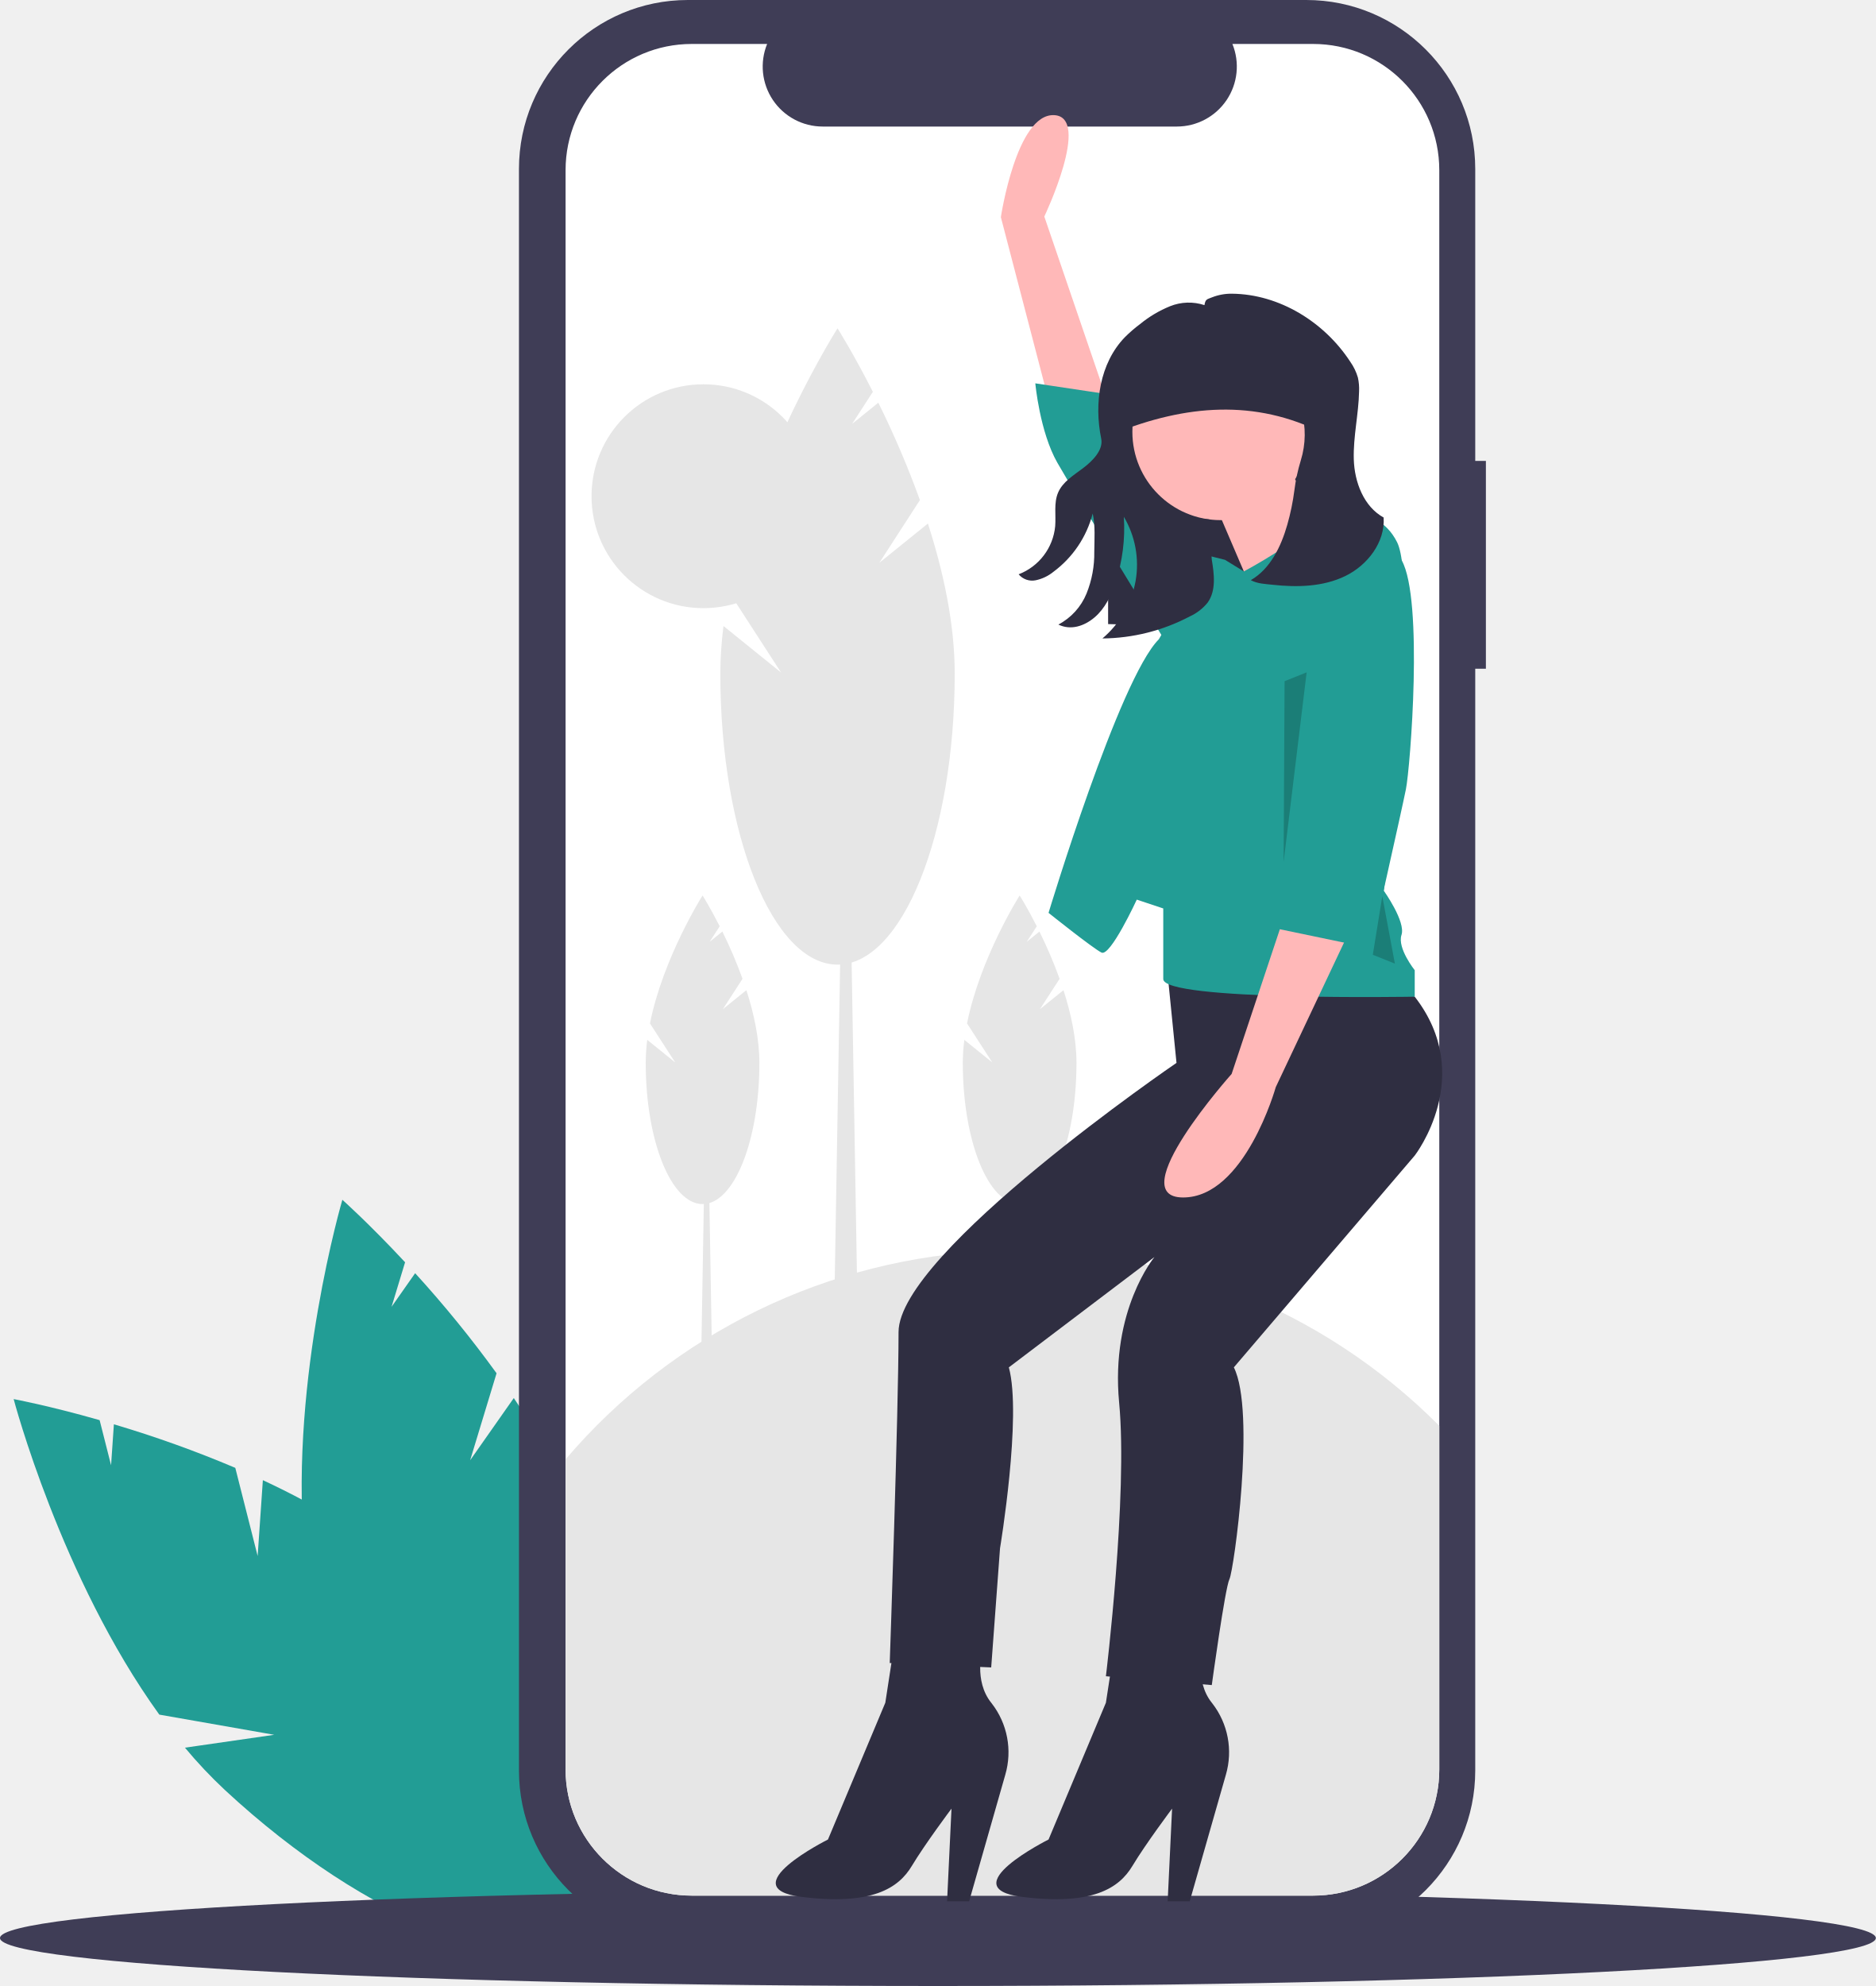
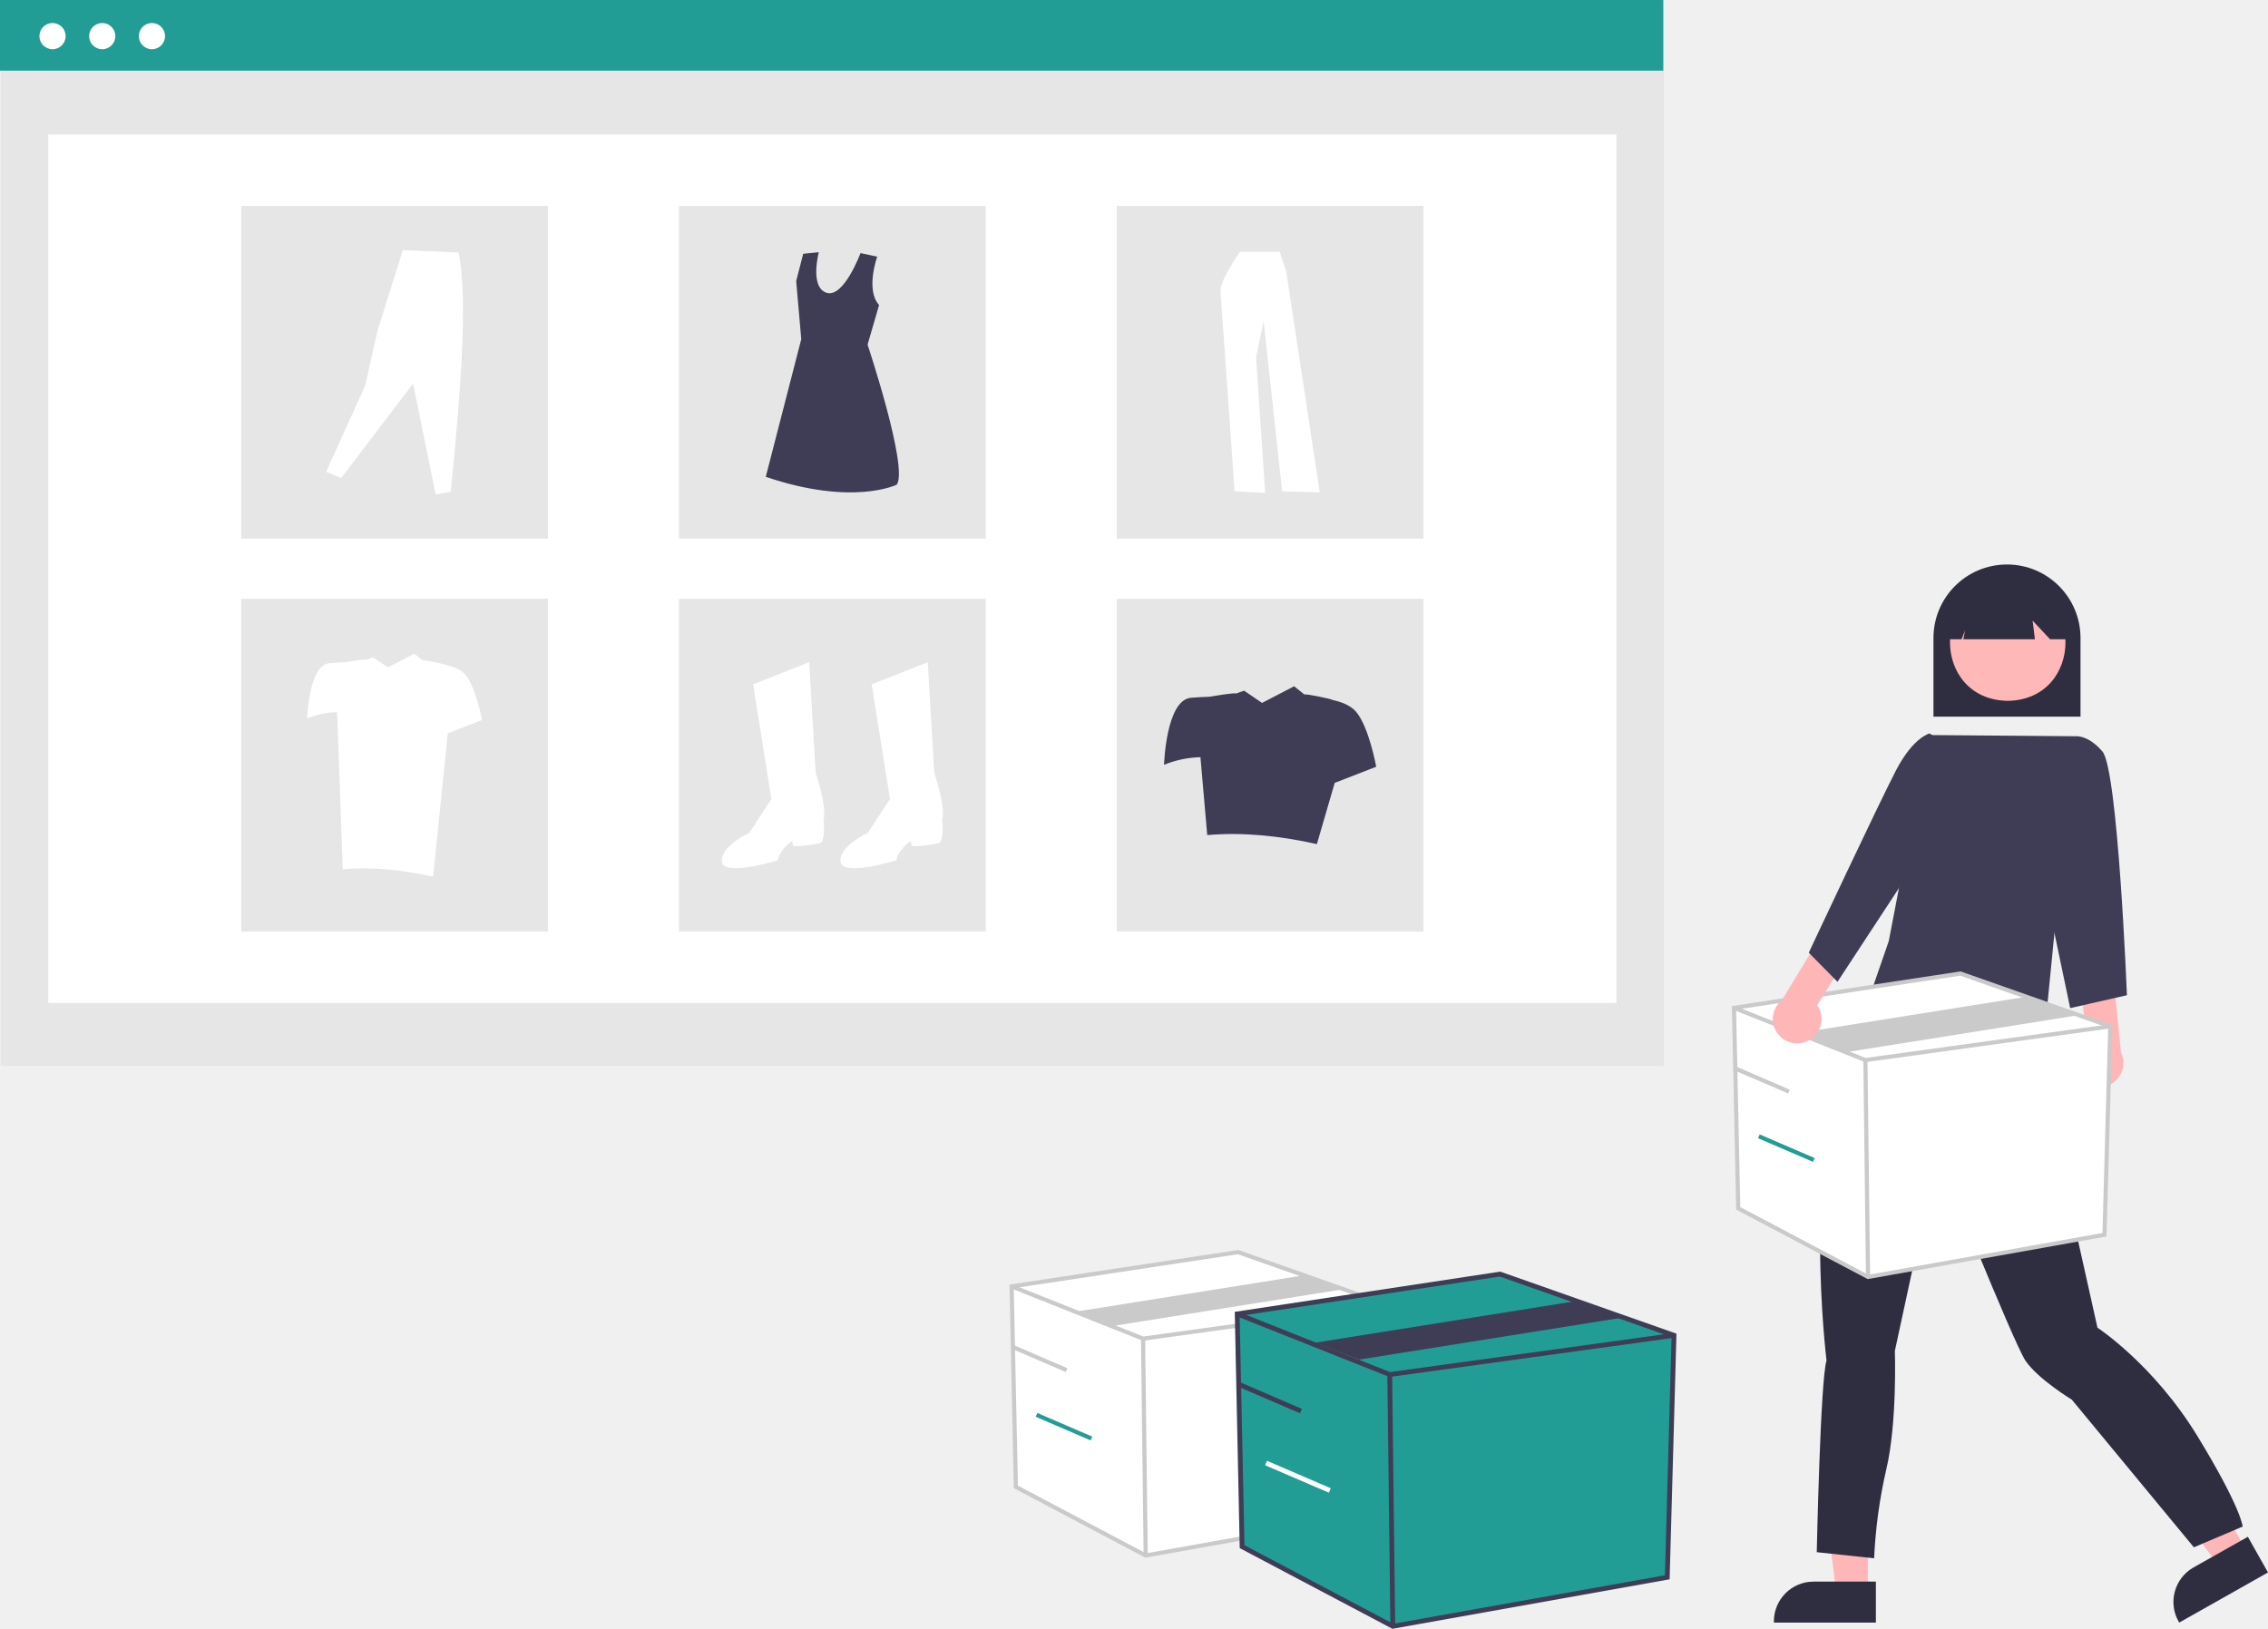
- <svg xmlns="http://www.w3.org/2000/svg" data-name="Layer 1" width="704" height="745.194" viewBox="0 0 704 745.194">
-   <path d="M344.694,661.251l-8.387-33.073A429.461,429.461,0,0,0,290.742,611.834l-1.058,15.371L285.39,610.271c-19.202-5.482-32.265-7.896-32.265-7.896s17.649,67.097,54.661,118.393l43.124,7.572-33.501,4.832A173.751,173.751,0,0,0,332.395,749.052c53.84,49.97,113.807,72.894,133.938,51.203s-7.195-79.784-61.035-129.754c-16.691-15.491-37.658-27.922-58.646-37.705Z" transform="translate(-248 -77.40283)" fill="#229d95" />
-   <path d="M424.443,625.33l9.916-32.647a429.465,429.465,0,0,0-30.557-37.544L394.951,567.75l5.077-16.715c-13.604-14.618-23.539-23.438-23.539-23.438s-19.575,66.561-14.405,129.604l33.002,28.773L363.909,672.793a173.751,173.751,0,0,0,4.621,21.341c20.26,70.607,59.745,121.228,88.19,113.065s35.081-72.017,14.821-142.624c-6.281-21.889-17.804-43.368-30.714-62.592Z" transform="translate(-248 -77.40283)" fill="#229d95" />
-   <ellipse cx="352" cy="727.194" rx="352" ry="18" fill="#3f3d56" />
-   <path d="M805.654,250.35h-3.999V140.805a63.402,63.402,0,0,0-63.402-63.402H506.166a63.402,63.402,0,0,0-63.402,63.402V741.779a63.402,63.402,0,0,0,63.402,63.402H738.253a63.402,63.402,0,0,0,63.402-63.402V328.326h3.999Z" transform="translate(-248 -77.40283)" fill="#3f3d56" />
-   <path d="M788.16,141.247v600.09a47.351,47.351,0,0,1-47.35,47.35H507.61a47.351,47.351,0,0,1-47.35-47.35v-600.09a47.351,47.351,0,0,1,47.35-47.35H535.9a22.507,22.507,0,0,0,20.83,30.99H689.69a22.507,22.507,0,0,0,20.83-30.99h30.29A47.351,47.351,0,0,1,788.16,141.247Z" transform="translate(-248 -77.40283)" fill="#fff" />
-   <path d="M788.16,612.407v128.93a47.351,47.351,0,0,1-47.35,47.35H507.61a47.351,47.351,0,0,1-47.35-47.35v-116.36a222.971,222.971,0,0,1,327.9-12.57Z" transform="translate(-248 -77.40283)" fill="#e6e6e6" />
-   <polygon points="322.174 511.167 312.75 511.167 315.891 327.064 319.033 327.064 322.174 511.167" fill="#e6e6e6" />
-   <path d="M578.028,288.559l15.214-23.512a352.497,352.497,0,0,0-15.608-36.537l-9.838,7.946,7.789-12.038c-7.423-14.613-13.265-23.82-13.265-23.82s-30.512,48.081-40.705,98.988l19.523,30.171L519.525,312.301a142.61,142.61,0,0,0-1.186,17.883c0,60.291,19.691,109.166,43.981,109.166s43.981-48.875,43.981-109.166c0-18.691-4.228-38.245-10.061-56.334Z" transform="translate(-248 -77.40283)" fill="#e6e6e6" />
-   <polygon points="267.479 524.167 262.908 524.167 264.432 434.879 265.955 434.879 267.479 524.167" fill="#e6e6e6" />
-   <path d="M519.288,456.068l7.378-11.403a170.957,170.957,0,0,0-7.57-17.72l-4.771,3.854,3.778-5.838c-3.6-7.087-6.433-11.552-6.433-11.552s-14.798,23.319-19.742,48.008l9.468,14.633-10.482-8.466a69.165,69.165,0,0,0-.575,8.673c0,29.24,9.55,52.945,21.33,52.945S533,505.496,533,476.255c0-9.065-2.051-18.549-4.88-27.321Z" transform="translate(-248 -77.40283)" fill="#e6e6e6" />
-   <polygon points="386.479 524.167 381.908 524.167 383.432 434.879 384.955 434.879 386.479 524.167" fill="#e6e6e6" />
-   <path d="M638.288,456.068l7.378-11.403a170.957,170.957,0,0,0-7.57-17.72l-4.771,3.854,3.778-5.838c-3.6-7.087-6.433-11.552-6.433-11.552s-14.798,23.319-19.742,48.008l9.468,14.633-10.482-8.466a69.165,69.165,0,0,0-.575,8.673c0,29.24,9.55,52.945,21.33,52.945S652,505.496,652,476.255c0-9.065-2.051-18.549-4.88-27.321Z" transform="translate(-248 -77.40283)" fill="#e6e6e6" />
-   <circle cx="264" cy="186.194" r="42" fill="#e6e6e6" />
-   <polygon points="415.872 234.173 492.533 236.077 502.852 144.666 415.872 144.666 415.872 234.173" fill="#2f2e41" />
-   <path d="M644.77,239.961l-21.147-81.078s5.842-38.92,19.974-38.278-3.669,38.049-3.669,38.049l23.943,70.038Z" transform="translate(-248 -77.40283)" fill="#ffb8b8" />
-   <path d="M686.224,443.109l3.311,33.115s-104.311,71.196-104.311,101-3.311,124.18-3.311,124.18l38.082,1.656,3.311-44.705s8.279-49.672,3.311-67.885l54.639-41.393s-16.557,19.869-13.246,54.639S663.044,706.37,663.044,706.37l39.738,3.311s4.967-36.426,6.623-39.738,9.934-62.918,1.656-79.475l67.885-79.475s23.18-29.803,0-59.606l-13.246-6.623Z" transform="translate(-248 -77.40283)" fill="#2f2e41" />
-   <path d="M583.569,694.78l-3.311,21.524-21.524,51.328s-36.426,18.213-9.934,21.524,36.426-3.311,41.393-11.59,14.902-21.524,14.902-21.524L603.438,790.812h8.279l13.569-47.492a29.952,29.952,0,0,0-5.093-26.768q-.098-.124-.197-.248c-6.623-8.279-3.311-19.869-3.311-19.869Z" transform="translate(-248 -77.40283)" fill="#2f2e41" />
-   <path d="M666.355,694.78l-3.311,21.524-21.524,51.328s-36.426,18.213-9.934,21.524,36.426-3.311,41.393-11.59,14.902-21.524,14.902-21.524L686.224,790.812h8.279l13.569-47.492a29.952,29.952,0,0,0-5.093-26.768q-.098-.124-.197-.248c-6.623-8.279-3.311-19.869-3.311-19.869Z" transform="translate(-248 -77.40283)" fill="#2f2e41" />
-   <circle cx="458.093" cy="162.051" r="33.115" fill="#ffb8b8" />
-   <path d="M704.437,267.601l14.902,34.77,29.803-23.18s-18.213-24.836-18.213-28.147Z" transform="translate(-248 -77.40283)" fill="#ffb8b8" />
-   <path d="M707.749,287.47l7.064,4.341s22.823-12.101,28.576-20.639c0,0,20.655-6.882,28.934,9.675s-4.967,130.803-4.967,130.803,8.279,11.59,6.623,16.557S778.945,441.453,778.945,441.453v9.934s-94.377,1.656-94.377-6.623V418.273l-9.934-3.311s-9.934,21.524-13.246,19.869-19.869-14.902-19.869-14.902,26.492-87.754,41.393-102.655l18.213-31.459Z" transform="translate(-248 -77.40283)" fill="#229d95" />
-   <path d="M704.437,289.126s-3.311-6.623-8.279-8.279-29.803-36.426-29.803-36.426l3.311-18.213-33.115-4.967s1.656,18.213,8.279,29.803,43.049,71.196,43.049,71.196l18.213-33.115Z" transform="translate(-248 -77.40283)" fill="#229d95" />
-   <path d="M730.101,420.756l-19.869,59.606s-41.393,46.36-18.213,46.36,34.77-41.393,34.77-41.393l28.147-59.606Z" transform="translate(-248 -77.40283)" fill="#ffb8b8" />
-   <path d="M666.405,239.938c26.522-10.63,52.669-12.898,78.135,0V218.511A13.955,13.955,0,0,0,730.584,204.556H677.43a11.025,11.025,0,0,0-11.025,11.025Z" transform="translate(-248 -77.40283)" fill="#2f2e41" />
-   <path d="M750.798,285.814s15.107-12.796,23.283,1.881,3.209,77.594,1.553,85.873-13.246,59.606-13.246,59.606l-39.738-8.279s-3.311-23.18,6.623-21.524Z" transform="translate(-248 -77.40283)" fill="#229d95" />
-   <path d="M767.278,271.587c-7.475-4.105-10.954-13.318-11.202-21.843-.248-8.524,1.819-16.961,1.982-25.487a19.701,19.701,0,0,0-.442-5.197,19.992,19.992,0,0,0-2.859-5.917c-9.721-14.895-26.618-25.372-44.416-25.537a19.727,19.727,0,0,0-7.516,1.382c-1.84.737-2.442.647-2.794,2.906a18.808,18.808,0,0,0-12.908.41,43.67,43.67,0,0,0-11.288,6.722,50.911,50.911,0,0,0-5.707,4.941c-9.406,9.744-11.572,24.762-8.847,38.028.886,4.313-3.365,8.477-6.882,11.126s-7.578,5.082-9.305,9.132c-1.661,3.896-.749,8.352-1.083,12.574a21.506,21.506,0,0,1-13.72,18.069,6.619,6.619,0,0,0,6.386,2.246,15.717,15.717,0,0,0,6.654-3.168,39.582,39.582,0,0,0,14.756-21.895c1.033,4.698.632,9.544.594,14.355a40.097,40.097,0,0,1-2.907,15.679,22.958,22.958,0,0,1-10.57,11.639c4.614,2.259,9.698.622,13.607-2.711,3.909-3.332,6.218-8.17,7.83-13.047a65.027,65.027,0,0,0,3.133-24.68A35.239,35.239,0,0,1,674.197,295.34a36.73,36.73,0,0,1-12.458,21.624,71.559,71.559,0,0,0,32.752-8.248,18.537,18.537,0,0,0,6.718-5.174c3.251-4.51,2.482-10.661,1.57-16.145-.721-4.336,4.698-10.605,1.595-13.719a5.144,5.144,0,0,0-3.449-1.482c-9.453-.91-18.205-5.657-23.25-13.703-3.535-5.638-5.876-12.076-5.876-18.097a32.931,32.931,0,1,1,64.385,9.772,66.082,66.082,0,0,0-2.397,11.16,87.685,87.685,0,0,1-2.673,12.983c-2.348,8.175-6.325,16.517-13.685,20.781,2.473,1.353,5.336,1.414,8.138,1.723,9.235,1.018,18.948.793,27.307-3.263C761.23,289.496,767.874,280.858,767.278,271.587Z" transform="translate(-248 -77.40283)" fill="#2f2e41" />
-   <polygon points="490.38 252.288 481.739 323.422 482.101 255.6 490.38 252.288" opacity="0.2" />
-   <polygon points="518.772 336.291 515.216 358.255 523.494 361.567 518.772 336.291" opacity="0.2" />
+ <svg xmlns="http://www.w3.org/2000/svg" data-name="Layer 1" width="879.125" height="631.485" viewBox="0 0 879.125 631.485">
+   <rect id="b93b1ef9-49b5-4354-905b-d9dddde45a10" data-name="Rectangle 338" x="0.275" y="0.365" width="644.725" height="412.91" fill="#e6e6e6" />
+   <rect id="ef7485f9-8ecd-46d9-949e-abdd8aa9e360" data-name="Rectangle 339" x="18.711" y="52.154" width="607.853" height="336.693" fill="#fff" />
+   <rect id="b4c2a7ec-beab-40bc-b587-23a202562f78" data-name="Rectangle 340" width="644.725" height="27.39" fill="#229d95" />
+   <circle id="bd6d3ebf-cb6f-4fcb-b7cd-ad5a287d3324" data-name="Ellipse 513" cx="20.355" cy="14.004" r="5.077" fill="#fff" />
+   <circle id="efb1158e-7a7d-4adb-9063-fc7dc50c76d5" data-name="Ellipse 514" cx="39.624" cy="14.004" r="5.077" fill="#fff" />
+   <circle id="b51f9e19-f36b-4f29-afd5-008bb0fc20dd" data-name="Ellipse 515" cx="58.893" cy="14.004" r="5.077" fill="#fff" />
+   <rect id="b636d421-4358-445b-b124-1d058e78c733" data-name="Rectangle 341" x="93.5" y="79.848" width="118.887" height="128.982" fill="#e6e6e6" />
+   <rect id="ab9c902d-64a9-4a2b-a9ec-6dc7022c80f6" data-name="Rectangle 342" x="263.193" y="79.848" width="118.887" height="128.982" fill="#e6e6e6" />
+   <rect id="f4a232af-026e-479b-8040-5c62e5965d9e" data-name="Rectangle 343" x="432.885" y="79.848" width="118.887" height="128.982" fill="#e6e6e6" />
+   <rect id="ada16aa4-f84d-4851-87ee-a2852d96226a" data-name="Rectangle 344" x="93.5" y="232.176" width="118.887" height="128.982" fill="#e6e6e6" />
+   <rect id="ebfcbe07-3b81-4d69-a4f5-6a8318d20e8d" data-name="Rectangle 345" x="263.193" y="232.176" width="118.887" height="128.982" fill="#e6e6e6" />
+   <rect id="ead16b6d-d132-49a9-a42f-1f570e523a46" data-name="Rectangle 346" x="432.885" y="232.176" width="118.887" height="128.982" fill="#e6e6e6" />
+   <path id="ab8ff6e3-f37e-4992-8347-ee905fdba816-230" data-name="Path 2643" d="M452.365,399.583l21.722-8.588,2.526,42.939s4.546,13.134,3.031,18.186c0,0,1.01,8.588-1.516,9.093s-9.6,1.516-10.1,1.01-.505-2.021-.505-2.021-5.052,3.536-5.557,7.577c0,0-21.217,6.567-21.722.505s10.608-11.114,10.608-11.114l8.588-13.134Z" transform="translate(-160.4375 -134.2577)" fill="#fff" />
+   <path id="e647835b-1773-4993-9de9-376235a5ef39-231" data-name="Path 2644" d="M498.337,399.583l21.719-8.588,2.526,42.939s4.546,13.134,3.031,18.186c0,0,1.01,8.588-1.516,9.093s-9.6,1.516-10.1,1.01-.505-2.021-.505-2.021-5.052,3.536-5.557,7.577c0,0-21.217,6.567-21.722.505s10.608-11.114,10.608-11.114l8.588-13.134Z" transform="translate(-160.4375 -134.2577)" fill="#fff" />
+   <path id="ee50e840-b8e9-4cc0-9b2e-64e12816c6e5-232" data-name="Path 2645" d="M500.459,233.768s-4.625,12.924.734,18.752l-4.468,15.353s15.874,47.622,11.339,54.274c0,0-16.932,8.466-50.8-3.024l13.757-53.367-1.965-22.526,2.721-10.583,6.047-.6s-3.628,13.606,3.024,15.723,13.141-15.383,13.141-15.383Z" transform="translate(-160.4375 -134.2577)" fill="#3f3d56" />
+   <path id="b668efb4-5504-4326-941b-9be143c4d030-233" data-name="Path 2646" d="M286.858,317.195l5.837,2.388,27.858-36.613,8.755,42.98,5.837-1.061c3.744-37.055,6.8-74.85,3.051-92.726l-21.623-.929-9.816,31.311-4.776,21.225Z" transform="translate(-160.4375 -134.2577)" fill="#fff" />
+   <path id="b699d661-049e-451c-8a7e-64343ac1c335-234" data-name="Path 2647" d="M641.115,231.87s-7.966,11.074-7.577,15.543,5.44,77.327,5.44,77.327l11.852.583-3.5-52.458,2.914-14.183,7.189,66.058,14.572.389-13.017-85.681-2.526-7.577Z" transform="translate(-160.4375 -134.2577)" fill="#fff" />
+   <path id="a4f25674-ecb7-42aa-ae9a-d508200b11eb-235" data-name="Path 2648" d="M686.138,410.276c-2.115-2.538-5.751-3.91-9.242-4.652.1-.317-10.618-2.532-10.8-2.076l-4.041-3.219-12.417,6.447-6.977-4.75-3.241,1.15c.132-.572-10.061,1.194-10.061,1.194-1.947.07-4.434.192-7.218.406-9.749.75-10.5,26-10.5,26a39.85,39.85,0,0,1,14.113-2.955l2.635,30.2c13.553-1.162,27.767.19,42.5,3.5l6.909-23.74,16.089-6.257S691.138,416.275,686.138,410.276Z" transform="translate(-160.4375 -134.2577)" fill="#3f3d56" />
+   <path id="b6d7fb25-d94e-4ba0-9382-3f72a4c565e4-236" data-name="Path 2649" d="M340.878,395.895c-1.743-2.091-4.738-3.222-7.615-3.833.086-.262-8.749-2.086-8.9-1.71l-3.33-2.652-10.229,5.312-5.749-3.913-2.67.948c.109-.471-8.29.983-8.29.983-1.6.058-3.654.158-5.947.335-8.033.618-8.651,21.421-8.651,21.421a32.837,32.837,0,0,1,11.629-2.435l2.171,60.914c11.167-.958,22.879.157,35.015,2.884l5.692-55.59,13.257-5.155S344.997,400.84,340.878,395.895Z" transform="translate(-160.4375 -134.2577)" fill="#fff" />
+   <path id="abb48a01-b3b6-4bc9-9e6f-5cc93133d8eb-237" data-name="Path 2682" d="M909.888,412.109h57v-30.5a28.5,28.5,0,1,0-57,0Z" transform="translate(-160.4375 -134.2577)" fill="#2f2e41" />
+   <path id="f1b40e10-dbea-4491-93e9-bf21ee1afe95-238" data-name="Path 2683" d="M884.442,751.453h-12.259l-5.833-47.292h18.094Z" transform="translate(-160.4375 -134.2577)" fill="#ffb6b6" />
+   <path id="f19e2682-d3fb-40a9-8809-be7b68a78ac9-239" data-name="Path 2684" d="M887.57,747.45h-24.145a15.387,15.387,0,0,0-15.386,15.385v.5h39.531Z" transform="translate(-160.4375 -134.2577)" fill="#2f2e41" />
+   <path id="b3618d44-3857-42e4-aed2-10e127155f21-240" data-name="Path 2685" d="M1030.997,735.092l-10.676,6.027-28.328-38.311,15.757-8.895Z" transform="translate(-160.4375 -134.2577)" fill="#ffb6b6" />
+   <path id="a172411a-a77d-4e4f-ac70-c8342021cfb1-241" data-name="Path 2686" d="M1031.752,730.069l-21.025,11.866h0a15.387,15.387,0,0,0-5.834,20.963l.246.435,34.424-19.433Z" transform="translate(-160.4375 -134.2577)" fill="#2f2e41" />
+   <path id="bd1532c7-07e2-44c0-82ff-fc8e0d37942d-242" data-name="Path 2687" d="M952.642,538.782l.946,4.73s2.838,2.838,1.419,4.257-.946,8.042-.946,8.042c.794,12.076,16.573,79.936,19.395,93.189,0,0,21.76,14.191,38.789,42.1s17.5,35.005,17.5,35.005l-18.918,8.043-47.3-57.238s-13.245-8.042-17.976-15.137-34.064-80.418-34.064-80.418l-16.56,76.633s.946,27.909-3.311,45.885a192.522,192.522,0,0,0-4.73,34.532l-22.233-2.365s1.419-67.172,3.784-74.268c0,0-9.934-81.836,9.934-114.476l16.012-42.687,15.682-6.036Z" transform="translate(-160.4375 -134.2577)" fill="#2f2e41" />
+   <path id="e2a54528-859f-4f0e-9aca-6130773a8d3b-243" data-name="Path 2688" d="M938.682,360.565c-29.847.51-29.842,44.907,0,45.412C968.527,405.467,968.523,361.07,938.682,360.565Z" transform="translate(-160.4375 -134.2577)" fill="#ffb8b8" />
+   <path id="aeace49c-5333-476f-965d-52da8fac2318-244" data-name="Path 2689" d="M915.711,382.093h5.073l1.381-3.454-.691,3.454h27.745l-.9-7.227,6.744,7.227h6.727v-3.916a23.038,23.038,0,1,0-46.076-.033v.033Z" transform="translate(-160.4375 -134.2577)" fill="#2f2e41" />
+   <path id="aa5a3aa9-e50b-4b43-b42d-0c1415925835-245" data-name="Path 2690" d="M907.904,419.235l56.4.457-11.916,120.917s-65.959-3.481-66-23.614l6.179-17.891Z" transform="translate(-160.4375 -134.2577)" fill="#3f3d56" />
+   <path id="aca4d347-909c-4b66-b72e-6bb1477aee43-246" data-name="Path 2693" d="M966.727,552.298a9.377,9.377,0,0,1,2.7-14.122l-2.451-21.287,12.573-4.645,3.039,30.111a9.428,9.428,0,0,1-15.861,9.943Z" transform="translate(-160.4375 -134.2577)" fill="#ffb6b6" />
+   <path id="eab38d24-ad2d-4cbe-aaaa-db975580c866-247" data-name="Path 2694" d="M956.888,430.109l7.421-10.373s5.079-1.127,11.079,5.873,9.5,94.5,9.5,94.5l-22,5-13-62Z" transform="translate(-160.4375 -134.2577)" fill="#3f3d56" />
+   <polygon points="672.135 390.739 673.771 468.476 724.096 495.071 815.744 478.705 817.995 397.899 759.896 377.441 672.135 390.739" fill="#fff" />
+   <path d="M884.402,630.168,833.415,603.223l-1.661-78.916,88.658-13.433.189.066L979.252,531.593l-2.285,82.046ZM835.002,602.244l49.662,26.245,90.732-16.202,2.216-79.566L920.256,512.523,833.39,525.685Z" transform="translate(-160.4375 -134.2577)" fill="#cacaca" />
+   <polygon points="722.973 411.816 722.776 411.738 671.838 391.485 672.431 389.992 723.173 410.166 817.885 397.103 818.105 398.695 722.973 411.816" fill="#cacaca" />
+   <rect x="883.218" y="545.246" width="1.607" height="84.086" transform="translate(-167.5157 -123.4613) rotate(-0.69695)" fill="#cacaca" />
+   <polygon points="716.536 407.792 698.174 400.348 786.569 386.263 804.931 393.706 716.536 407.792" fill="#cacaca" />
+   <rect x="842.417" y="541.277" width="1.607" height="23.186" transform="translate(-158.4769 974.4608) rotate(-66.70554)" fill="#cacaca" />
+   <rect x="852.06" y="567.797" width="1.607" height="23.186" transform="translate(-177.0052 999.3509) rotate(-66.70554)" fill="#229d95" />
+   <polygon points="392.135 498.739 393.771 576.476 444.096 603.071 535.744 586.705 537.995 505.899 479.896 485.441 392.135 498.739" fill="#fff" />
+   <path d="M604.402,738.168,553.415,711.223l-1.661-78.916,88.658-13.433.189.066L699.252,639.593l-2.285,82.046ZM555.002,710.244l49.662,26.245,90.732-16.202,2.216-79.566L640.256,620.523,553.39,633.685Z" transform="translate(-160.4375 -134.2577)" fill="#cacaca" />
+   <polygon points="442.973 519.816 442.776 519.738 391.838 499.485 392.431 497.992 443.173 518.166 537.885 505.103 538.105 506.695 442.973 519.816" fill="#cacaca" />
+   <rect x="603.218" y="653.246" width="1.607" height="84.086" transform="translate(-168.8501 -126.8591) rotate(-0.69695)" fill="#cacaca" />
+   <polygon points="432.088 513.962 418.174 508.348 506.569 494.263 520.482 499.877 432.088 513.962" fill="#cacaca" />
+   <rect x="562.417" y="649.277" width="1.607" height="23.186" transform="translate(-426.9454 782.5758) rotate(-66.70554)" fill="#cacaca" />
+   <rect x="572.06" y="675.797" width="1.607" height="23.186" transform="translate(-445.4736 807.4659) rotate(-66.70554)" fill="#229d95" />
+   <polygon points="479.563 509.397 481.463 599.638 539.882 630.51 646.271 611.512 648.883 517.709 581.44 493.961 479.563 509.397" fill="#229d95" />
+   <path d="M700.167,765.742l-59.188-31.278-1.929-91.608,102.918-15.594.219.077L810.272,651.312l-2.652,95.242ZM642.821,733.327l57.65,30.466,105.326-18.808,2.572-92.364-66.582-23.445-100.837,15.278Z" transform="translate(-160.4375 -134.2577)" fill="#3f3d56" />
+   <polygon points="538.578 533.865 538.35 533.774 479.218 510.264 479.907 508.53 538.81 531.949 648.755 516.785 649.01 518.633 538.578 533.865" fill="#3f3d56" />
+   <rect x="698.792" y="667.161" width="1.866" height="97.61" transform="translate(-169.0945 -125.6935) rotate(-0.69695)" fill="#3f3d56" />
+   <polygon points="526.888 527.112 509.79 520.553 612.402 504.202 629.501 510.761 526.888 527.112" fill="#3f3d56" />
+   <rect x="651.428" y="662.554" width="1.866" height="26.916" transform="translate(-386.9633 873.6041) rotate(-66.70554)" fill="#3f3d56" />
+   <rect x="662.623" y="693.339" width="1.866" height="26.916" transform="translate(-408.4716 902.4975) rotate(-66.70554)" fill="#fff" />
+   <path id="af1e2e82-f248-43bd-a869-489ddf745161-248" data-name="Path 2691" d="M861.105,537.851a9.377,9.377,0,0,0,3.673-13.9l11.422-18.13-9.324-9.628-15.771,25.829a9.428,9.428,0,0,0,10,15.83Z" transform="translate(-160.4375 -134.2577)" fill="#ffb6b6" />
+   <path id="ed6195a6-5e50-4e12-8380-54bfefa6b2ae-249" data-name="Path 2692" d="M916.571,424.001l-8.183-5.392s-6.315,1.416-13.031,14.334-33.8,70.672-33.8,70.672l11.133,11.3,29.7-45.309Z" transform="translate(-160.4375 -134.2577)" fill="#3f3d56" />
</svg>
